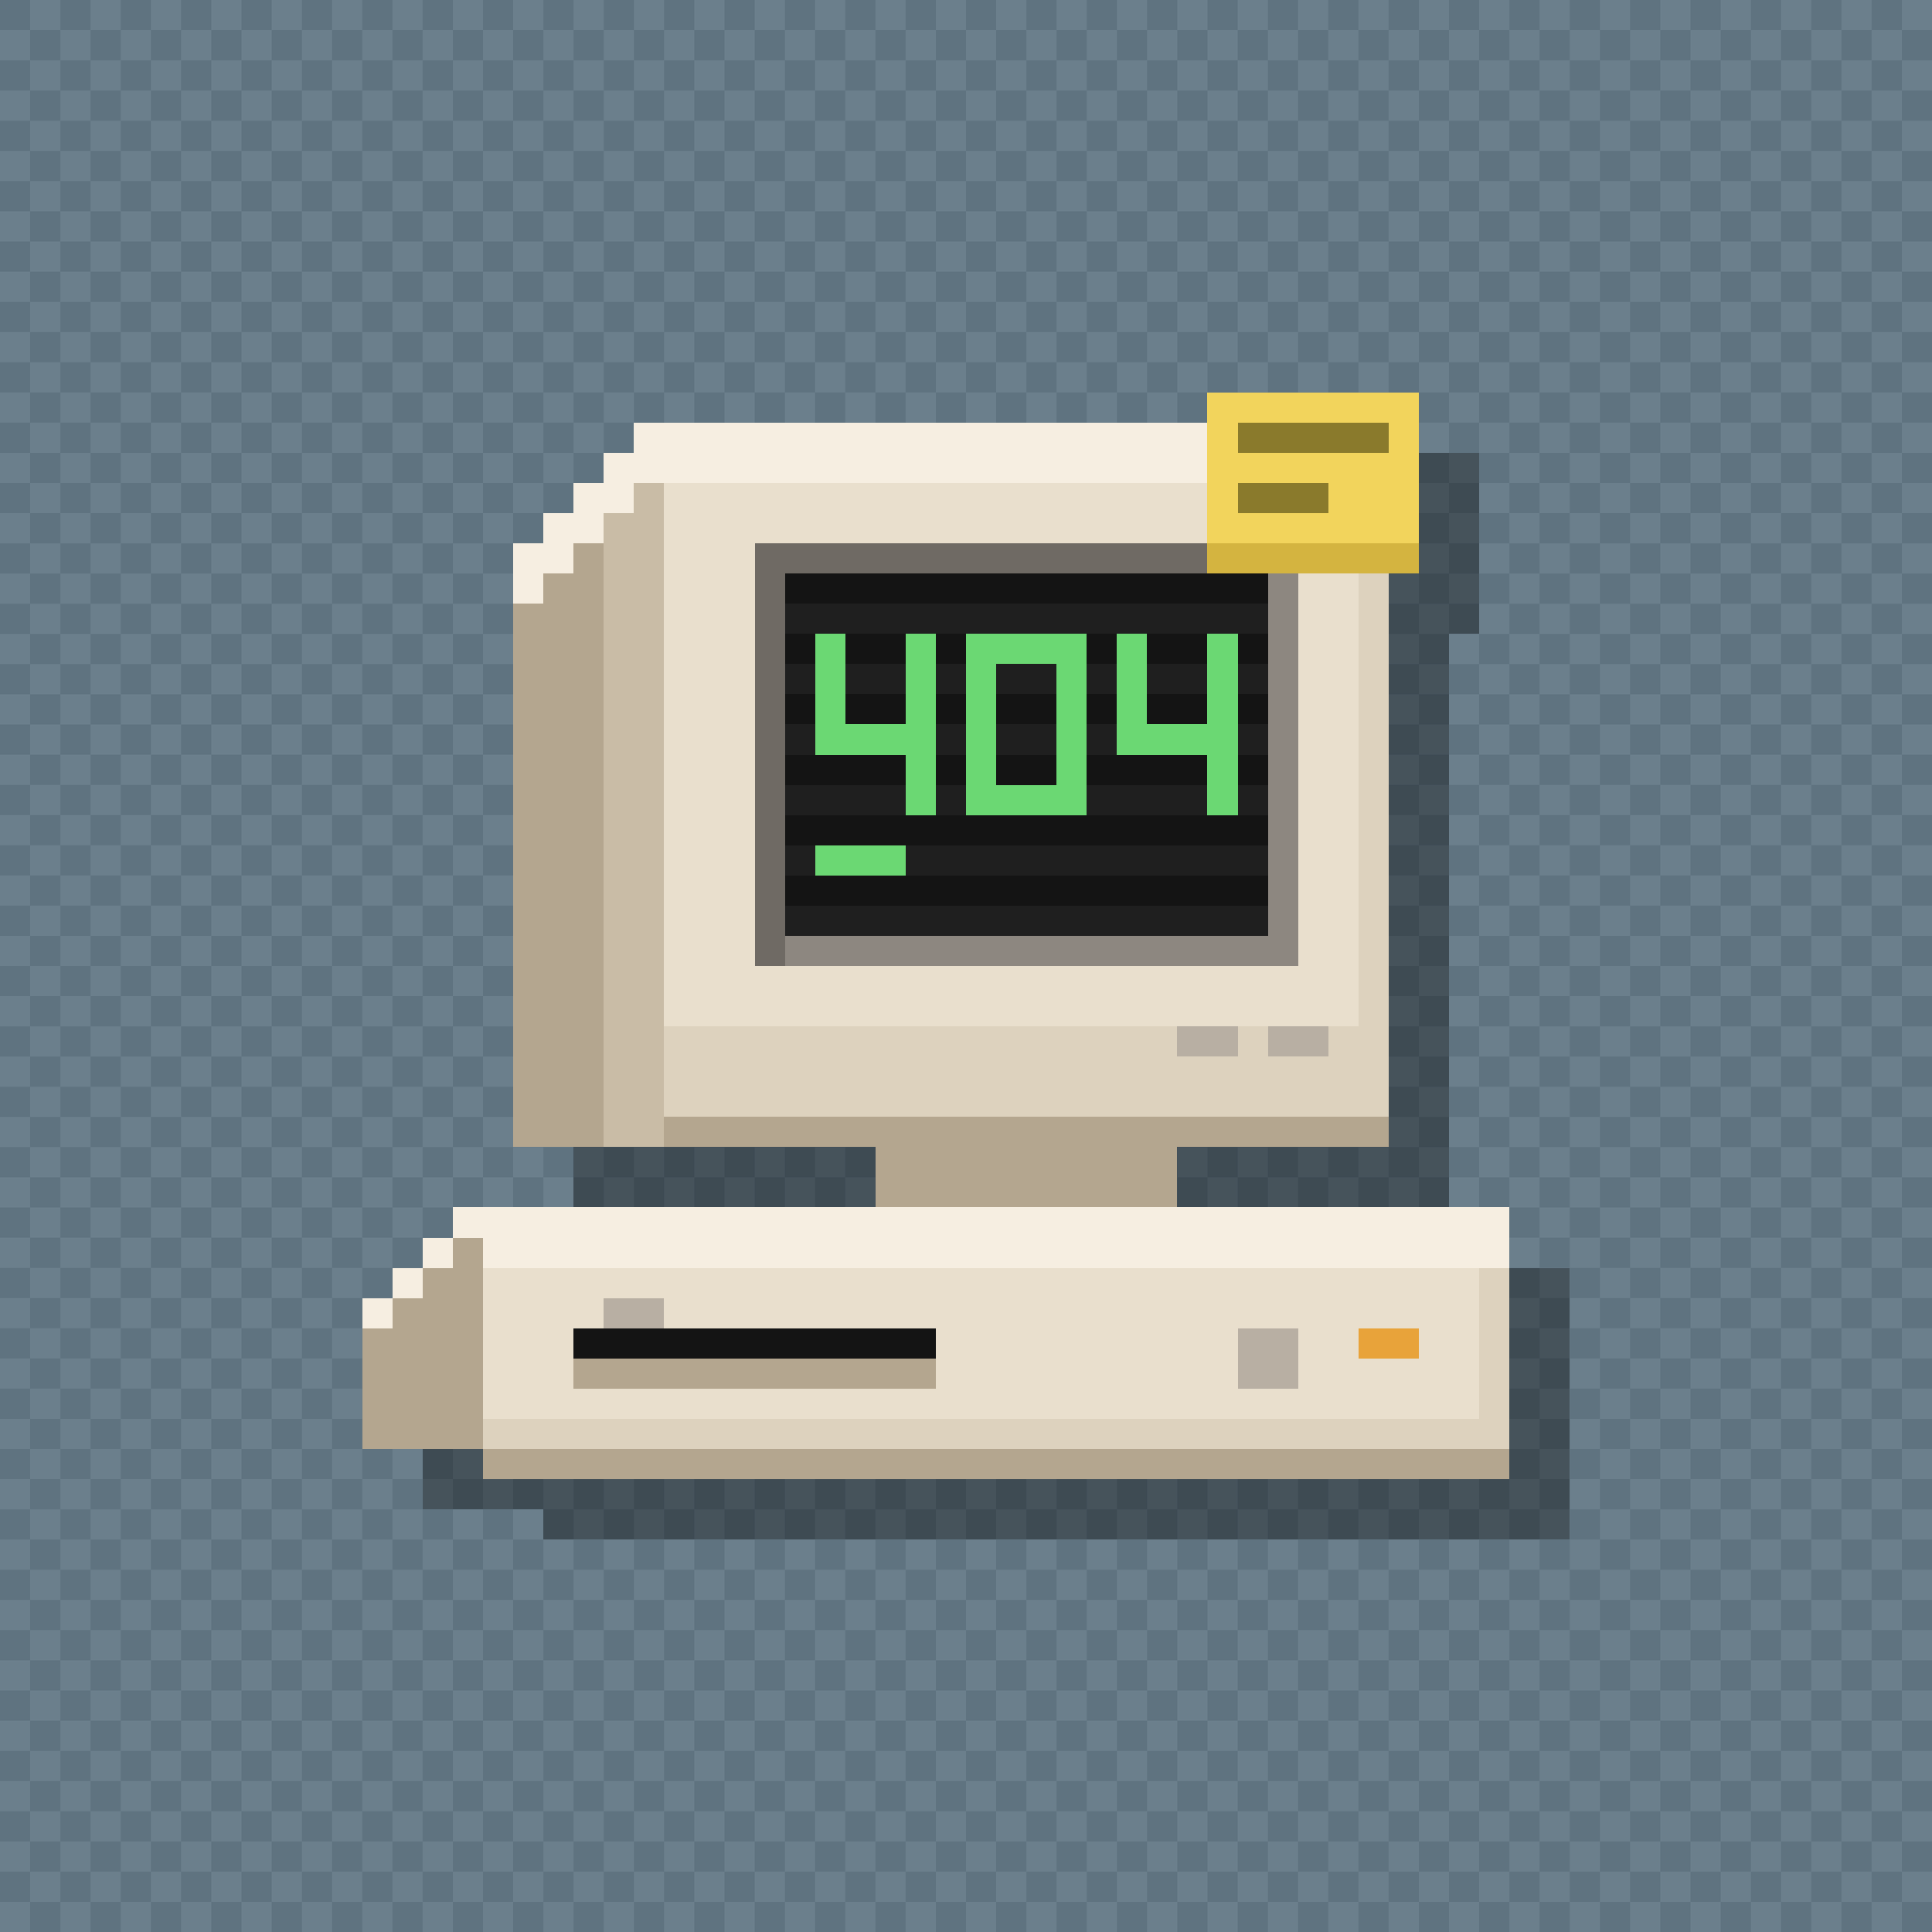
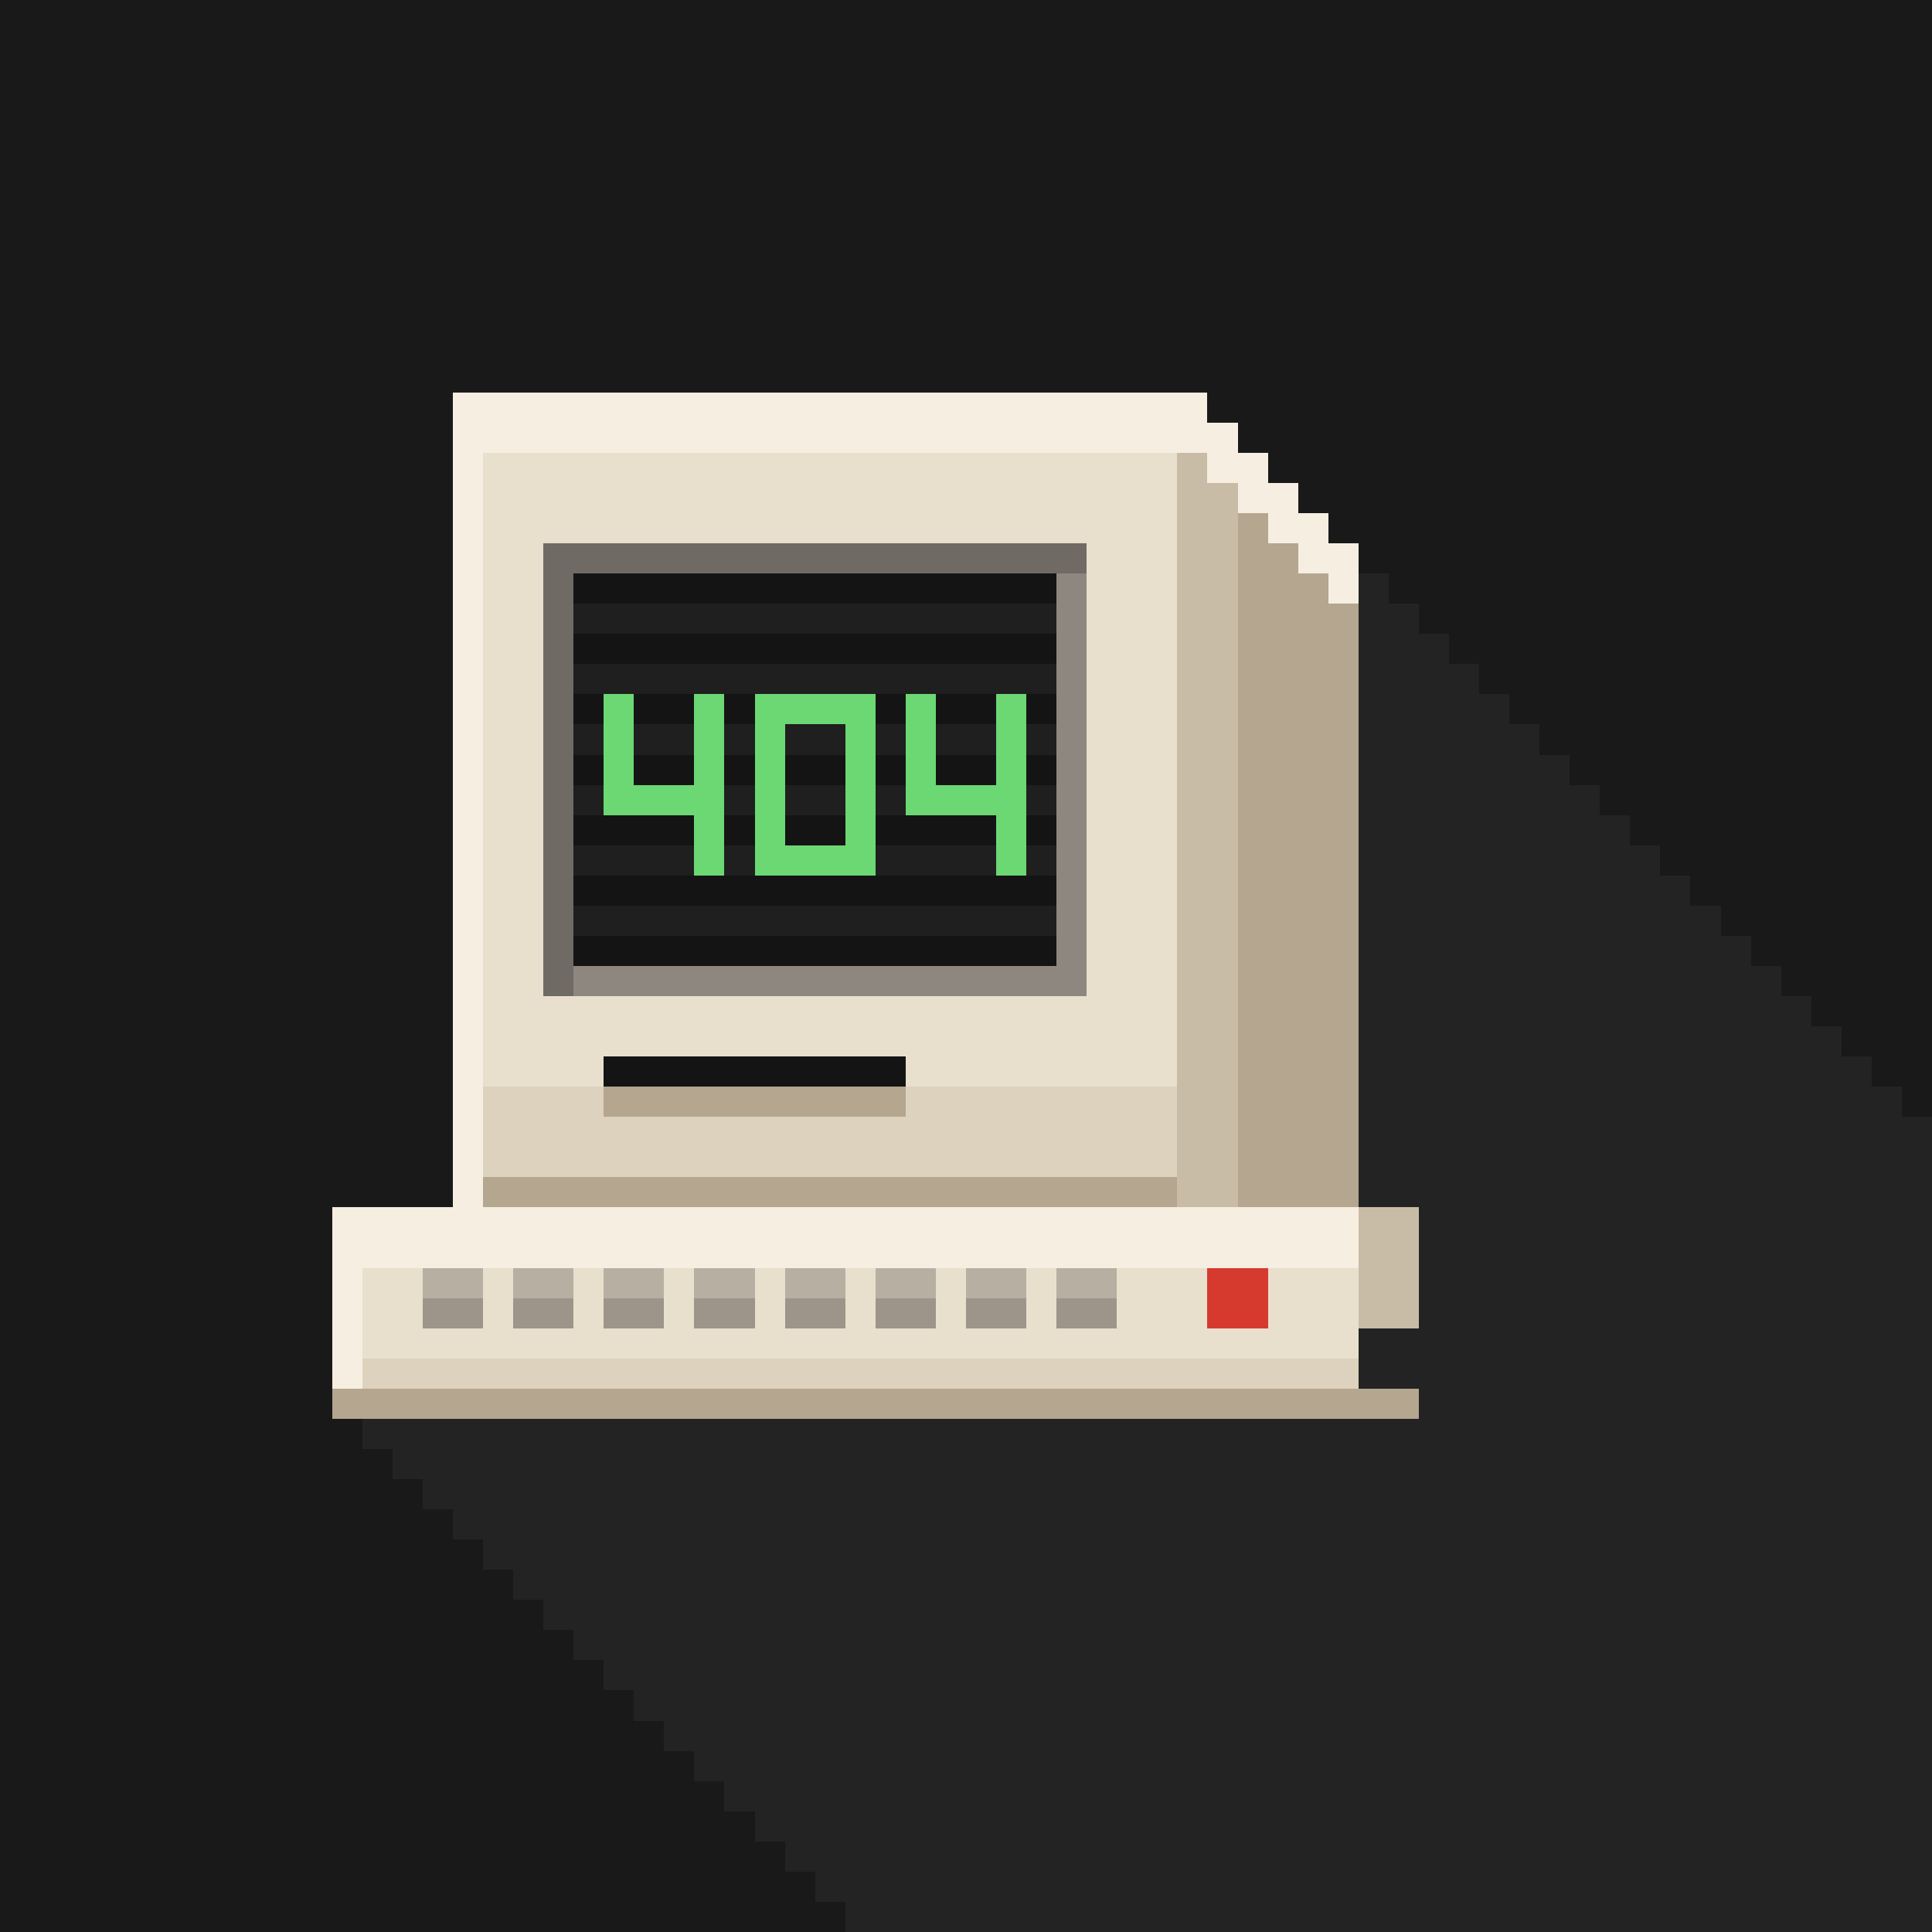
<svg xmlns="http://www.w3.org/2000/svg" viewBox="0 0 64 64" width="512" height="512" shape-rendering="crispEdges" role="img" aria-label="Desk 404">
-   <defs>
-     <pattern id="d" width="2" height="2" patternUnits="userSpaceOnUse">
-       <rect width="2" height="2" fill="#6b7f8c" />
-       <rect width="1" height="1" fill="#5f7380" />
-       <rect x="1" y="1" width="1" height="1" fill="#5f7380" />
-     </pattern>
-   </defs>
-   <rect width="64" height="64" fill="url(#d)" />
-   <rect x="42" y="15" width="7" height="1" fill="rgba(0,0,0,0.35)" />
-   <rect x="23" y="16" width="26" height="1" fill="rgba(0,0,0,0.35)" />
-   <rect x="22" y="17" width="27" height="1" fill="rgba(0,0,0,0.35)" />
-   <rect x="21" y="18" width="28" height="1" fill="rgba(0,0,0,0.35)" />
-   <rect x="20" y="19" width="29" height="1" fill="rgba(0,0,0,0.35)" />
-   <rect x="19" y="20" width="30" height="1" fill="rgba(0,0,0,0.35)" />
-   <rect x="19" y="21" width="29" height="1" fill="rgba(0,0,0,0.35)" />
-   <rect x="19" y="22" width="29" height="1" fill="rgba(0,0,0,0.35)" />
-   <rect x="19" y="23" width="29" height="1" fill="rgba(0,0,0,0.35)" />
-   <rect x="19" y="24" width="29" height="1" fill="rgba(0,0,0,0.35)" />
-   <rect x="19" y="25" width="29" height="1" fill="rgba(0,0,0,0.35)" />
-   <rect x="19" y="26" width="29" height="1" fill="rgba(0,0,0,0.35)" />
-   <rect x="19" y="27" width="29" height="1" fill="rgba(0,0,0,0.35)" />
-   <rect x="19" y="28" width="29" height="1" fill="rgba(0,0,0,0.35)" />
-   <rect x="19" y="29" width="29" height="1" fill="rgba(0,0,0,0.35)" />
-   <rect x="19" y="30" width="29" height="1" fill="rgba(0,0,0,0.35)" />
-   <rect x="19" y="31" width="29" height="1" fill="rgba(0,0,0,0.35)" />
-   <rect x="19" y="32" width="29" height="1" fill="rgba(0,0,0,0.35)" />
-   <rect x="19" y="33" width="29" height="1" fill="rgba(0,0,0,0.35)" />
-   <rect x="19" y="34" width="29" height="1" fill="rgba(0,0,0,0.35)" />
-   <rect x="19" y="35" width="29" height="1" fill="rgba(0,0,0,0.35)" />
-   <rect x="19" y="36" width="29" height="1" fill="rgba(0,0,0,0.35)" />
-   <rect x="19" y="37" width="29" height="1" fill="rgba(0,0,0,0.35)" />
-   <rect x="19" y="38" width="29" height="1" fill="rgba(0,0,0,0.35)" />
-   <rect x="19" y="39" width="29" height="1" fill="rgba(0,0,0,0.35)" />
-   <rect x="31" y="40" width="10" height="1" fill="rgba(0,0,0,0.35)" />
-   <rect x="31" y="41" width="10" height="1" fill="rgba(0,0,0,0.35)" />
-   <rect x="17" y="42" width="35" height="1" fill="rgba(0,0,0,0.35)" />
-   <rect x="16" y="43" width="36" height="1" fill="rgba(0,0,0,0.35)" />
-   <rect x="15" y="44" width="37" height="1" fill="rgba(0,0,0,0.35)" />
-   <rect x="14" y="45" width="38" height="1" fill="rgba(0,0,0,0.35)" />
-   <rect x="14" y="46" width="38" height="1" fill="rgba(0,0,0,0.35)" />
-   <rect x="14" y="47" width="38" height="1" fill="rgba(0,0,0,0.35)" />
-   <rect x="14" y="48" width="38" height="1" fill="rgba(0,0,0,0.35)" />
-   <rect x="14" y="49" width="38" height="1" fill="rgba(0,0,0,0.35)" />
-   <rect x="18" y="50" width="34" height="1" fill="rgba(0,0,0,0.35)" />
-   <rect x="40" y="13" width="7" height="1" fill="#f2d45c" />
-   <rect x="21" y="14" width="19" height="1" fill="#f6eee1" />
-   <rect x="40" y="14" width="1" height="1" fill="#f2d45c" />
-   <rect x="41" y="14" width="5" height="1" fill="#8a7a2c" />
-   <rect x="46" y="14" width="1" height="1" fill="#f2d45c" />
-   <rect x="20" y="15" width="20" height="1" fill="#f6eee1" />
-   <rect x="40" y="15" width="7" height="1" fill="#f2d45c" />
-   <rect x="19" y="16" width="2" height="1" fill="#f6eee1" />
-   <rect x="21" y="16" width="1" height="1" fill="#c9bca6" />
-   <rect x="22" y="16" width="18" height="1" fill="#e9dfcd" />
-   <rect x="40" y="16" width="1" height="1" fill="#f2d45c" />
-   <rect x="41" y="16" width="3" height="1" fill="#8a7a2c" />
-   <rect x="44" y="16" width="3" height="1" fill="#f2d45c" />
-   <rect x="18" y="17" width="2" height="1" fill="#f6eee1" />
-   <rect x="20" y="17" width="2" height="1" fill="#c9bca6" />
-   <rect x="22" y="17" width="18" height="1" fill="#e9dfcd" />
-   <rect x="40" y="17" width="7" height="1" fill="#f2d45c" />
-   <rect x="17" y="18" width="2" height="1" fill="#f6eee1" />
-   <rect x="19" y="18" width="1" height="1" fill="#b4a68f" />
-   <rect x="20" y="18" width="2" height="1" fill="#c9bca6" />
-   <rect x="22" y="18" width="3" height="1" fill="#e9dfcd" />
-   <rect x="25" y="18" width="15" height="1" fill="#6f6a64" />
-   <rect x="40" y="18" width="7" height="1" fill="#d4b440" />
-   <rect x="17" y="19" width="1" height="1" fill="#f6eee1" />
-   <rect x="18" y="19" width="2" height="1" fill="#b4a68f" />
-   <rect x="20" y="19" width="2" height="1" fill="#c9bca6" />
-   <rect x="22" y="19" width="3" height="1" fill="#e9dfcd" />
-   <rect x="25" y="19" width="1" height="1" fill="#6f6a64" />
-   <rect x="26" y="19" width="16" height="1" fill="#141414" />
-   <rect x="42" y="19" width="1" height="1" fill="#8d8780" />
-   <rect x="43" y="19" width="2" height="1" fill="#e9dfcd" />
-   <rect x="45" y="19" width="1" height="1" fill="#ddd2be" />
-   <rect x="17" y="20" width="3" height="1" fill="#b4a68f" />
-   <rect x="20" y="20" width="2" height="1" fill="#c9bca6" />
-   <rect x="22" y="20" width="3" height="1" fill="#e9dfcd" />
-   <rect x="25" y="20" width="1" height="1" fill="#6f6a64" />
-   <rect x="26" y="20" width="16" height="1" fill="#1f1f1f" />
-   <rect x="42" y="20" width="1" height="1" fill="#8d8780" />
-   <rect x="43" y="20" width="2" height="1" fill="#e9dfcd" />
-   <rect x="45" y="20" width="1" height="1" fill="#ddd2be" />
-   <rect x="17" y="21" width="3" height="1" fill="#b4a68f" />
-   <rect x="20" y="21" width="2" height="1" fill="#c9bca6" />
-   <rect x="22" y="21" width="3" height="1" fill="#e9dfcd" />
-   <rect x="25" y="21" width="1" height="1" fill="#6f6a64" />
-   <rect x="26" y="21" width="1" height="1" fill="#141414" />
-   <rect x="27" y="21" width="1" height="1" fill="#6bd873" />
-   <rect x="28" y="21" width="2" height="1" fill="#141414" />
-   <rect x="30" y="21" width="1" height="1" fill="#6bd873" />
-   <rect x="31" y="21" width="1" height="1" fill="#141414" />
-   <rect x="32" y="21" width="4" height="1" fill="#6bd873" />
-   <rect x="36" y="21" width="1" height="1" fill="#141414" />
-   <rect x="37" y="21" width="1" height="1" fill="#6bd873" />
-   <rect x="38" y="21" width="2" height="1" fill="#141414" />
-   <rect x="40" y="21" width="1" height="1" fill="#6bd873" />
-   <rect x="41" y="21" width="1" height="1" fill="#141414" />
-   <rect x="42" y="21" width="1" height="1" fill="#8d8780" />
-   <rect x="43" y="21" width="2" height="1" fill="#e9dfcd" />
-   <rect x="45" y="21" width="1" height="1" fill="#ddd2be" />
-   <rect x="17" y="22" width="3" height="1" fill="#b4a68f" />
-   <rect x="20" y="22" width="2" height="1" fill="#c9bca6" />
-   <rect x="22" y="22" width="3" height="1" fill="#e9dfcd" />
-   <rect x="25" y="22" width="1" height="1" fill="#6f6a64" />
-   <rect x="26" y="22" width="1" height="1" fill="#1f1f1f" />
-   <rect x="27" y="22" width="1" height="1" fill="#6bd873" />
-   <rect x="28" y="22" width="2" height="1" fill="#1f1f1f" />
-   <rect x="30" y="22" width="1" height="1" fill="#6bd873" />
-   <rect x="31" y="22" width="1" height="1" fill="#1f1f1f" />
-   <rect x="32" y="22" width="1" height="1" fill="#6bd873" />
-   <rect x="33" y="22" width="2" height="1" fill="#1f1f1f" />
-   <rect x="35" y="22" width="1" height="1" fill="#6bd873" />
-   <rect x="36" y="22" width="1" height="1" fill="#1f1f1f" />
-   <rect x="37" y="22" width="1" height="1" fill="#6bd873" />
-   <rect x="38" y="22" width="2" height="1" fill="#1f1f1f" />
-   <rect x="40" y="22" width="1" height="1" fill="#6bd873" />
-   <rect x="41" y="22" width="1" height="1" fill="#1f1f1f" />
-   <rect x="42" y="22" width="1" height="1" fill="#8d8780" />
-   <rect x="43" y="22" width="2" height="1" fill="#e9dfcd" />
-   <rect x="45" y="22" width="1" height="1" fill="#ddd2be" />
-   <rect x="17" y="23" width="3" height="1" fill="#b4a68f" />
-   <rect x="20" y="23" width="2" height="1" fill="#c9bca6" />
-   <rect x="22" y="23" width="3" height="1" fill="#e9dfcd" />
-   <rect x="25" y="23" width="1" height="1" fill="#6f6a64" />
-   <rect x="26" y="23" width="1" height="1" fill="#141414" />
-   <rect x="27" y="23" width="1" height="1" fill="#6bd873" />
-   <rect x="28" y="23" width="2" height="1" fill="#141414" />
+   <rect width="64" height="64" fill="#191919" />
+   <rect x="45" y="19" width="1" height="1" fill="#232323" />
+   <rect x="45" y="20" width="2" height="1" fill="#232323" />
+   <rect x="45" y="21" width="3" height="1" fill="#232323" />
+   <rect x="45" y="22" width="4" height="1" fill="#232323" />
+   <rect x="45" y="23" width="5" height="1" fill="#232323" />
+   <rect x="45" y="24" width="6" height="1" fill="#232323" />
+   <rect x="45" y="25" width="7" height="1" fill="#232323" />
+   <rect x="45" y="26" width="8" height="1" fill="#232323" />
+   <rect x="45" y="27" width="9" height="1" fill="#232323" />
+   <rect x="45" y="28" width="10" height="1" fill="#232323" />
+   <rect x="45" y="29" width="11" height="1" fill="#232323" />
+   <rect x="45" y="30" width="12" height="1" fill="#232323" />
+   <rect x="45" y="31" width="13" height="1" fill="#232323" />
+   <rect x="45" y="32" width="14" height="1" fill="#232323" />
+   <rect x="45" y="33" width="15" height="1" fill="#232323" />
+   <rect x="45" y="34" width="16" height="1" fill="#232323" />
+   <rect x="45" y="35" width="17" height="1" fill="#232323" />
+   <rect x="45" y="36" width="18" height="1" fill="#232323" />
+   <rect x="45" y="37" width="19" height="1" fill="#232323" />
+   <rect x="45" y="38" width="19" height="1" fill="#232323" />
+   <rect x="45" y="39" width="19" height="1" fill="#232323" />
+   <rect x="47" y="40" width="17" height="1" fill="#232323" />
+   <rect x="47" y="41" width="17" height="1" fill="#232323" />
+   <rect x="47" y="42" width="17" height="1" fill="#232323" />
+   <rect x="47" y="43" width="17" height="1" fill="#232323" />
+   <rect x="45" y="44" width="19" height="1" fill="#232323" />
+   <rect x="45" y="45" width="19" height="1" fill="#232323" />
+   <rect x="47" y="46" width="17" height="1" fill="#232323" />
+   <rect x="12" y="47" width="52" height="1" fill="#232323" />
+   <rect x="13" y="48" width="51" height="1" fill="#232323" />
+   <rect x="14" y="49" width="50" height="1" fill="#232323" />
+   <rect x="15" y="50" width="49" height="1" fill="#232323" />
+   <rect x="16" y="51" width="48" height="1" fill="#232323" />
+   <rect x="17" y="52" width="47" height="1" fill="#232323" />
+   <rect x="18" y="53" width="46" height="1" fill="#232323" />
+   <rect x="19" y="54" width="45" height="1" fill="#232323" />
+   <rect x="20" y="55" width="44" height="1" fill="#232323" />
+   <rect x="21" y="56" width="43" height="1" fill="#232323" />
+   <rect x="22" y="57" width="42" height="1" fill="#232323" />
+   <rect x="23" y="58" width="41" height="1" fill="#232323" />
+   <rect x="24" y="59" width="40" height="1" fill="#232323" />
+   <rect x="25" y="60" width="39" height="1" fill="#232323" />
+   <rect x="26" y="61" width="38" height="1" fill="#232323" />
+   <rect x="27" y="62" width="37" height="1" fill="#232323" />
+   <rect x="28" y="63" width="36" height="1" fill="#232323" />
+   <rect x="15" y="13" width="25" height="1" fill="#f6eee1" />
+   <rect x="15" y="14" width="26" height="1" fill="#f6eee1" />
+   <rect x="15" y="15" width="1" height="1" fill="#f6eee1" />
+   <rect x="16" y="15" width="23" height="1" fill="#e9dfcd" />
+   <rect x="39" y="15" width="1" height="1" fill="#c9bca6" />
+   <rect x="40" y="15" width="2" height="1" fill="#f6eee1" />
+   <rect x="15" y="16" width="1" height="1" fill="#f6eee1" />
+   <rect x="16" y="16" width="23" height="1" fill="#e9dfcd" />
+   <rect x="39" y="16" width="2" height="1" fill="#c9bca6" />
+   <rect x="41" y="16" width="2" height="1" fill="#f6eee1" />
+   <rect x="15" y="17" width="1" height="1" fill="#f6eee1" />
+   <rect x="16" y="17" width="23" height="1" fill="#e9dfcd" />
+   <rect x="39" y="17" width="2" height="1" fill="#c9bca6" />
+   <rect x="41" y="17" width="1" height="1" fill="#b4a68f" />
+   <rect x="42" y="17" width="2" height="1" fill="#f6eee1" />
+   <rect x="15" y="18" width="1" height="1" fill="#f6eee1" />
+   <rect x="16" y="18" width="2" height="1" fill="#e9dfcd" />
+   <rect x="18" y="18" width="18" height="1" fill="#6f6a64" />
+   <rect x="36" y="18" width="3" height="1" fill="#e9dfcd" />
+   <rect x="39" y="18" width="2" height="1" fill="#c9bca6" />
+   <rect x="41" y="18" width="2" height="1" fill="#b4a68f" />
+   <rect x="43" y="18" width="2" height="1" fill="#f6eee1" />
+   <rect x="15" y="19" width="1" height="1" fill="#f6eee1" />
+   <rect x="16" y="19" width="2" height="1" fill="#e9dfcd" />
+   <rect x="18" y="19" width="1" height="1" fill="#6f6a64" />
+   <rect x="19" y="19" width="16" height="1" fill="#141414" />
+   <rect x="35" y="19" width="1" height="1" fill="#8d8780" />
+   <rect x="36" y="19" width="3" height="1" fill="#e9dfcd" />
+   <rect x="39" y="19" width="2" height="1" fill="#c9bca6" />
+   <rect x="41" y="19" width="3" height="1" fill="#b4a68f" />
+   <rect x="44" y="19" width="1" height="1" fill="#f6eee1" />
+   <rect x="15" y="20" width="1" height="1" fill="#f6eee1" />
+   <rect x="16" y="20" width="2" height="1" fill="#e9dfcd" />
+   <rect x="18" y="20" width="1" height="1" fill="#6f6a64" />
+   <rect x="19" y="20" width="16" height="1" fill="#1f1f1f" />
+   <rect x="35" y="20" width="1" height="1" fill="#8d8780" />
+   <rect x="36" y="20" width="3" height="1" fill="#e9dfcd" />
+   <rect x="39" y="20" width="2" height="1" fill="#c9bca6" />
+   <rect x="41" y="20" width="4" height="1" fill="#b4a68f" />
+   <rect x="15" y="21" width="1" height="1" fill="#f6eee1" />
+   <rect x="16" y="21" width="2" height="1" fill="#e9dfcd" />
+   <rect x="18" y="21" width="1" height="1" fill="#6f6a64" />
+   <rect x="19" y="21" width="16" height="1" fill="#141414" />
+   <rect x="35" y="21" width="1" height="1" fill="#8d8780" />
+   <rect x="36" y="21" width="3" height="1" fill="#e9dfcd" />
+   <rect x="39" y="21" width="2" height="1" fill="#c9bca6" />
+   <rect x="41" y="21" width="4" height="1" fill="#b4a68f" />
+   <rect x="15" y="22" width="1" height="1" fill="#f6eee1" />
+   <rect x="16" y="22" width="2" height="1" fill="#e9dfcd" />
+   <rect x="18" y="22" width="1" height="1" fill="#6f6a64" />
+   <rect x="19" y="22" width="16" height="1" fill="#1f1f1f" />
+   <rect x="35" y="22" width="1" height="1" fill="#8d8780" />
+   <rect x="36" y="22" width="3" height="1" fill="#e9dfcd" />
+   <rect x="39" y="22" width="2" height="1" fill="#c9bca6" />
+   <rect x="41" y="22" width="4" height="1" fill="#b4a68f" />
+   <rect x="15" y="23" width="1" height="1" fill="#f6eee1" />
+   <rect x="16" y="23" width="2" height="1" fill="#e9dfcd" />
+   <rect x="18" y="23" width="1" height="1" fill="#6f6a64" />
+   <rect x="19" y="23" width="1" height="1" fill="#141414" />
+   <rect x="20" y="23" width="1" height="1" fill="#6bd873" />
+   <rect x="21" y="23" width="2" height="1" fill="#141414" />
+   <rect x="23" y="23" width="1" height="1" fill="#6bd873" />
+   <rect x="24" y="23" width="1" height="1" fill="#141414" />
+   <rect x="25" y="23" width="4" height="1" fill="#6bd873" />
+   <rect x="29" y="23" width="1" height="1" fill="#141414" />
  <rect x="30" y="23" width="1" height="1" fill="#6bd873" />
-   <rect x="31" y="23" width="1" height="1" fill="#141414" />
-   <rect x="32" y="23" width="1" height="1" fill="#6bd873" />
-   <rect x="33" y="23" width="2" height="1" fill="#141414" />
-   <rect x="35" y="23" width="1" height="1" fill="#6bd873" />
-   <rect x="36" y="23" width="1" height="1" fill="#141414" />
-   <rect x="37" y="23" width="1" height="1" fill="#6bd873" />
-   <rect x="38" y="23" width="2" height="1" fill="#141414" />
-   <rect x="40" y="23" width="1" height="1" fill="#6bd873" />
-   <rect x="41" y="23" width="1" height="1" fill="#141414" />
-   <rect x="42" y="23" width="1" height="1" fill="#8d8780" />
-   <rect x="43" y="23" width="2" height="1" fill="#e9dfcd" />
-   <rect x="45" y="23" width="1" height="1" fill="#ddd2be" />
-   <rect x="17" y="24" width="3" height="1" fill="#b4a68f" />
-   <rect x="20" y="24" width="2" height="1" fill="#c9bca6" />
-   <rect x="22" y="24" width="3" height="1" fill="#e9dfcd" />
-   <rect x="25" y="24" width="1" height="1" fill="#6f6a64" />
-   <rect x="26" y="24" width="1" height="1" fill="#1f1f1f" />
-   <rect x="27" y="24" width="4" height="1" fill="#6bd873" />
-   <rect x="31" y="24" width="1" height="1" fill="#1f1f1f" />
-   <rect x="32" y="24" width="1" height="1" fill="#6bd873" />
-   <rect x="33" y="24" width="2" height="1" fill="#1f1f1f" />
-   <rect x="35" y="24" width="1" height="1" fill="#6bd873" />
-   <rect x="36" y="24" width="1" height="1" fill="#1f1f1f" />
-   <rect x="37" y="24" width="4" height="1" fill="#6bd873" />
-   <rect x="41" y="24" width="1" height="1" fill="#1f1f1f" />
-   <rect x="42" y="24" width="1" height="1" fill="#8d8780" />
-   <rect x="43" y="24" width="2" height="1" fill="#e9dfcd" />
-   <rect x="45" y="24" width="1" height="1" fill="#ddd2be" />
-   <rect x="17" y="25" width="3" height="1" fill="#b4a68f" />
-   <rect x="20" y="25" width="2" height="1" fill="#c9bca6" />
-   <rect x="22" y="25" width="3" height="1" fill="#e9dfcd" />
-   <rect x="25" y="25" width="1" height="1" fill="#6f6a64" />
-   <rect x="26" y="25" width="4" height="1" fill="#141414" />
+   <rect x="31" y="23" width="2" height="1" fill="#141414" />
+   <rect x="33" y="23" width="1" height="1" fill="#6bd873" />
+   <rect x="34" y="23" width="1" height="1" fill="#141414" />
+   <rect x="35" y="23" width="1" height="1" fill="#8d8780" />
+   <rect x="36" y="23" width="3" height="1" fill="#e9dfcd" />
+   <rect x="39" y="23" width="2" height="1" fill="#c9bca6" />
+   <rect x="41" y="23" width="4" height="1" fill="#b4a68f" />
+   <rect x="15" y="24" width="1" height="1" fill="#f6eee1" />
+   <rect x="16" y="24" width="2" height="1" fill="#e9dfcd" />
+   <rect x="18" y="24" width="1" height="1" fill="#6f6a64" />
+   <rect x="19" y="24" width="1" height="1" fill="#1f1f1f" />
+   <rect x="20" y="24" width="1" height="1" fill="#6bd873" />
+   <rect x="21" y="24" width="2" height="1" fill="#1f1f1f" />
+   <rect x="23" y="24" width="1" height="1" fill="#6bd873" />
+   <rect x="24" y="24" width="1" height="1" fill="#1f1f1f" />
+   <rect x="25" y="24" width="1" height="1" fill="#6bd873" />
+   <rect x="26" y="24" width="2" height="1" fill="#1f1f1f" />
+   <rect x="28" y="24" width="1" height="1" fill="#6bd873" />
+   <rect x="29" y="24" width="1" height="1" fill="#1f1f1f" />
+   <rect x="30" y="24" width="1" height="1" fill="#6bd873" />
+   <rect x="31" y="24" width="2" height="1" fill="#1f1f1f" />
+   <rect x="33" y="24" width="1" height="1" fill="#6bd873" />
+   <rect x="34" y="24" width="1" height="1" fill="#1f1f1f" />
+   <rect x="35" y="24" width="1" height="1" fill="#8d8780" />
+   <rect x="36" y="24" width="3" height="1" fill="#e9dfcd" />
+   <rect x="39" y="24" width="2" height="1" fill="#c9bca6" />
+   <rect x="41" y="24" width="4" height="1" fill="#b4a68f" />
+   <rect x="15" y="25" width="1" height="1" fill="#f6eee1" />
+   <rect x="16" y="25" width="2" height="1" fill="#e9dfcd" />
+   <rect x="18" y="25" width="1" height="1" fill="#6f6a64" />
+   <rect x="19" y="25" width="1" height="1" fill="#141414" />
+   <rect x="20" y="25" width="1" height="1" fill="#6bd873" />
+   <rect x="21" y="25" width="2" height="1" fill="#141414" />
+   <rect x="23" y="25" width="1" height="1" fill="#6bd873" />
+   <rect x="24" y="25" width="1" height="1" fill="#141414" />
+   <rect x="25" y="25" width="1" height="1" fill="#6bd873" />
+   <rect x="26" y="25" width="2" height="1" fill="#141414" />
+   <rect x="28" y="25" width="1" height="1" fill="#6bd873" />
+   <rect x="29" y="25" width="1" height="1" fill="#141414" />
  <rect x="30" y="25" width="1" height="1" fill="#6bd873" />
-   <rect x="31" y="25" width="1" height="1" fill="#141414" />
-   <rect x="32" y="25" width="1" height="1" fill="#6bd873" />
-   <rect x="33" y="25" width="2" height="1" fill="#141414" />
-   <rect x="35" y="25" width="1" height="1" fill="#6bd873" />
-   <rect x="36" y="25" width="4" height="1" fill="#141414" />
-   <rect x="40" y="25" width="1" height="1" fill="#6bd873" />
-   <rect x="41" y="25" width="1" height="1" fill="#141414" />
-   <rect x="42" y="25" width="1" height="1" fill="#8d8780" />
-   <rect x="43" y="25" width="2" height="1" fill="#e9dfcd" />
-   <rect x="45" y="25" width="1" height="1" fill="#ddd2be" />
-   <rect x="17" y="26" width="3" height="1" fill="#b4a68f" />
-   <rect x="20" y="26" width="2" height="1" fill="#c9bca6" />
-   <rect x="22" y="26" width="3" height="1" fill="#e9dfcd" />
-   <rect x="25" y="26" width="1" height="1" fill="#6f6a64" />
-   <rect x="26" y="26" width="4" height="1" fill="#1f1f1f" />
-   <rect x="30" y="26" width="1" height="1" fill="#6bd873" />
-   <rect x="31" y="26" width="1" height="1" fill="#1f1f1f" />
-   <rect x="32" y="26" width="4" height="1" fill="#6bd873" />
-   <rect x="36" y="26" width="4" height="1" fill="#1f1f1f" />
-   <rect x="40" y="26" width="1" height="1" fill="#6bd873" />
-   <rect x="41" y="26" width="1" height="1" fill="#1f1f1f" />
-   <rect x="42" y="26" width="1" height="1" fill="#8d8780" />
-   <rect x="43" y="26" width="2" height="1" fill="#e9dfcd" />
-   <rect x="45" y="26" width="1" height="1" fill="#ddd2be" />
-   <rect x="17" y="27" width="3" height="1" fill="#b4a68f" />
-   <rect x="20" y="27" width="2" height="1" fill="#c9bca6" />
-   <rect x="22" y="27" width="3" height="1" fill="#e9dfcd" />
-   <rect x="25" y="27" width="1" height="1" fill="#6f6a64" />
-   <rect x="26" y="27" width="16" height="1" fill="#141414" />
-   <rect x="42" y="27" width="1" height="1" fill="#8d8780" />
-   <rect x="43" y="27" width="2" height="1" fill="#e9dfcd" />
-   <rect x="45" y="27" width="1" height="1" fill="#ddd2be" />
-   <rect x="17" y="28" width="3" height="1" fill="#b4a68f" />
-   <rect x="20" y="28" width="2" height="1" fill="#c9bca6" />
-   <rect x="22" y="28" width="3" height="1" fill="#e9dfcd" />
-   <rect x="25" y="28" width="1" height="1" fill="#6f6a64" />
-   <rect x="26" y="28" width="1" height="1" fill="#1f1f1f" />
-   <rect x="27" y="28" width="3" height="1" fill="#6bd873" />
-   <rect x="30" y="28" width="12" height="1" fill="#1f1f1f" />
-   <rect x="42" y="28" width="1" height="1" fill="#8d8780" />
-   <rect x="43" y="28" width="2" height="1" fill="#e9dfcd" />
-   <rect x="45" y="28" width="1" height="1" fill="#ddd2be" />
-   <rect x="17" y="29" width="3" height="1" fill="#b4a68f" />
-   <rect x="20" y="29" width="2" height="1" fill="#c9bca6" />
-   <rect x="22" y="29" width="3" height="1" fill="#e9dfcd" />
-   <rect x="25" y="29" width="1" height="1" fill="#6f6a64" />
-   <rect x="26" y="29" width="16" height="1" fill="#141414" />
-   <rect x="42" y="29" width="1" height="1" fill="#8d8780" />
-   <rect x="43" y="29" width="2" height="1" fill="#e9dfcd" />
-   <rect x="45" y="29" width="1" height="1" fill="#ddd2be" />
-   <rect x="17" y="30" width="3" height="1" fill="#b4a68f" />
-   <rect x="20" y="30" width="2" height="1" fill="#c9bca6" />
-   <rect x="22" y="30" width="3" height="1" fill="#e9dfcd" />
-   <rect x="25" y="30" width="1" height="1" fill="#6f6a64" />
-   <rect x="26" y="30" width="16" height="1" fill="#1f1f1f" />
-   <rect x="42" y="30" width="1" height="1" fill="#8d8780" />
-   <rect x="43" y="30" width="2" height="1" fill="#e9dfcd" />
-   <rect x="45" y="30" width="1" height="1" fill="#ddd2be" />
-   <rect x="17" y="31" width="3" height="1" fill="#b4a68f" />
-   <rect x="20" y="31" width="2" height="1" fill="#c9bca6" />
-   <rect x="22" y="31" width="3" height="1" fill="#e9dfcd" />
-   <rect x="25" y="31" width="1" height="1" fill="#6f6a64" />
-   <rect x="26" y="31" width="17" height="1" fill="#8d8780" />
-   <rect x="43" y="31" width="2" height="1" fill="#e9dfcd" />
-   <rect x="45" y="31" width="1" height="1" fill="#ddd2be" />
-   <rect x="17" y="32" width="3" height="1" fill="#b4a68f" />
-   <rect x="20" y="32" width="2" height="1" fill="#c9bca6" />
-   <rect x="22" y="32" width="23" height="1" fill="#e9dfcd" />
-   <rect x="45" y="32" width="1" height="1" fill="#ddd2be" />
-   <rect x="17" y="33" width="3" height="1" fill="#b4a68f" />
-   <rect x="20" y="33" width="2" height="1" fill="#c9bca6" />
-   <rect x="22" y="33" width="23" height="1" fill="#e9dfcd" />
-   <rect x="45" y="33" width="1" height="1" fill="#ddd2be" />
-   <rect x="17" y="34" width="3" height="1" fill="#b4a68f" />
-   <rect x="20" y="34" width="2" height="1" fill="#c9bca6" />
-   <rect x="22" y="34" width="17" height="1" fill="#ddd2be" />
-   <rect x="39" y="34" width="2" height="1" fill="#b8afa3" />
-   <rect x="41" y="34" width="1" height="1" fill="#ddd2be" />
-   <rect x="42" y="34" width="2" height="1" fill="#b8afa3" />
-   <rect x="44" y="34" width="2" height="1" fill="#ddd2be" />
-   <rect x="17" y="35" width="3" height="1" fill="#b4a68f" />
-   <rect x="20" y="35" width="2" height="1" fill="#c9bca6" />
-   <rect x="22" y="35" width="24" height="1" fill="#ddd2be" />
-   <rect x="17" y="36" width="3" height="1" fill="#b4a68f" />
-   <rect x="20" y="36" width="2" height="1" fill="#c9bca6" />
-   <rect x="22" y="36" width="24" height="1" fill="#ddd2be" />
-   <rect x="17" y="37" width="3" height="1" fill="#b4a68f" />
-   <rect x="20" y="37" width="2" height="1" fill="#c9bca6" />
-   <rect x="22" y="37" width="24" height="1" fill="#b4a68f" />
-   <rect x="29" y="38" width="10" height="1" fill="#b4a68f" />
-   <rect x="29" y="39" width="10" height="1" fill="#b4a68f" />
-   <rect x="15" y="40" width="35" height="1" fill="#f6eee1" />
-   <rect x="14" y="41" width="1" height="1" fill="#f6eee1" />
-   <rect x="15" y="41" width="1" height="1" fill="#b4a68f" />
-   <rect x="16" y="41" width="34" height="1" fill="#f6eee1" />
-   <rect x="13" y="42" width="1" height="1" fill="#f6eee1" />
-   <rect x="14" y="42" width="2" height="1" fill="#b4a68f" />
-   <rect x="16" y="42" width="33" height="1" fill="#e9dfcd" />
-   <rect x="49" y="42" width="1" height="1" fill="#ddd2be" />
-   <rect x="12" y="43" width="1" height="1" fill="#f6eee1" />
-   <rect x="13" y="43" width="3" height="1" fill="#b4a68f" />
-   <rect x="16" y="43" width="4" height="1" fill="#e9dfcd" />
-   <rect x="20" y="43" width="2" height="1" fill="#b8afa3" />
-   <rect x="22" y="43" width="27" height="1" fill="#e9dfcd" />
-   <rect x="49" y="43" width="1" height="1" fill="#ddd2be" />
-   <rect x="12" y="44" width="4" height="1" fill="#b4a68f" />
-   <rect x="16" y="44" width="3" height="1" fill="#e9dfcd" />
-   <rect x="19" y="44" width="12" height="1" fill="#141414" />
-   <rect x="31" y="44" width="10" height="1" fill="#e9dfcd" />
-   <rect x="41" y="44" width="2" height="1" fill="#b8afa3" />
-   <rect x="43" y="44" width="2" height="1" fill="#e9dfcd" />
-   <rect x="45" y="44" width="2" height="1" fill="#e8a33a" />
-   <rect x="47" y="44" width="2" height="1" fill="#e9dfcd" />
-   <rect x="49" y="44" width="1" height="1" fill="#ddd2be" />
-   <rect x="12" y="45" width="4" height="1" fill="#b4a68f" />
-   <rect x="16" y="45" width="3" height="1" fill="#e9dfcd" />
-   <rect x="19" y="45" width="12" height="1" fill="#b4a68f" />
-   <rect x="31" y="45" width="10" height="1" fill="#e9dfcd" />
-   <rect x="41" y="45" width="2" height="1" fill="#b8afa3" />
-   <rect x="43" y="45" width="6" height="1" fill="#e9dfcd" />
-   <rect x="49" y="45" width="1" height="1" fill="#ddd2be" />
-   <rect x="12" y="46" width="4" height="1" fill="#b4a68f" />
-   <rect x="16" y="46" width="33" height="1" fill="#e9dfcd" />
-   <rect x="49" y="46" width="1" height="1" fill="#ddd2be" />
-   <rect x="12" y="47" width="4" height="1" fill="#b4a68f" />
-   <rect x="16" y="47" width="34" height="1" fill="#ddd2be" />
-   <rect x="16" y="48" width="34" height="1" fill="#b4a68f" />
+   <rect x="31" y="25" width="2" height="1" fill="#141414" />
+   <rect x="33" y="25" width="1" height="1" fill="#6bd873" />
+   <rect x="34" y="25" width="1" height="1" fill="#141414" />
+   <rect x="35" y="25" width="1" height="1" fill="#8d8780" />
+   <rect x="36" y="25" width="3" height="1" fill="#e9dfcd" />
+   <rect x="39" y="25" width="2" height="1" fill="#c9bca6" />
+   <rect x="41" y="25" width="4" height="1" fill="#b4a68f" />
+   <rect x="15" y="26" width="1" height="1" fill="#f6eee1" />
+   <rect x="16" y="26" width="2" height="1" fill="#e9dfcd" />
+   <rect x="18" y="26" width="1" height="1" fill="#6f6a64" />
+   <rect x="19" y="26" width="1" height="1" fill="#1f1f1f" />
+   <rect x="20" y="26" width="4" height="1" fill="#6bd873" />
+   <rect x="24" y="26" width="1" height="1" fill="#1f1f1f" />
+   <rect x="25" y="26" width="1" height="1" fill="#6bd873" />
+   <rect x="26" y="26" width="2" height="1" fill="#1f1f1f" />
+   <rect x="28" y="26" width="1" height="1" fill="#6bd873" />
+   <rect x="29" y="26" width="1" height="1" fill="#1f1f1f" />
+   <rect x="30" y="26" width="4" height="1" fill="#6bd873" />
+   <rect x="34" y="26" width="1" height="1" fill="#1f1f1f" />
+   <rect x="35" y="26" width="1" height="1" fill="#8d8780" />
+   <rect x="36" y="26" width="3" height="1" fill="#e9dfcd" />
+   <rect x="39" y="26" width="2" height="1" fill="#c9bca6" />
+   <rect x="41" y="26" width="4" height="1" fill="#b4a68f" />
+   <rect x="15" y="27" width="1" height="1" fill="#f6eee1" />
+   <rect x="16" y="27" width="2" height="1" fill="#e9dfcd" />
+   <rect x="18" y="27" width="1" height="1" fill="#6f6a64" />
+   <rect x="19" y="27" width="4" height="1" fill="#141414" />
+   <rect x="23" y="27" width="1" height="1" fill="#6bd873" />
+   <rect x="24" y="27" width="1" height="1" fill="#141414" />
+   <rect x="25" y="27" width="1" height="1" fill="#6bd873" />
+   <rect x="26" y="27" width="2" height="1" fill="#141414" />
+   <rect x="28" y="27" width="1" height="1" fill="#6bd873" />
+   <rect x="29" y="27" width="4" height="1" fill="#141414" />
+   <rect x="33" y="27" width="1" height="1" fill="#6bd873" />
+   <rect x="34" y="27" width="1" height="1" fill="#141414" />
+   <rect x="35" y="27" width="1" height="1" fill="#8d8780" />
+   <rect x="36" y="27" width="3" height="1" fill="#e9dfcd" />
+   <rect x="39" y="27" width="2" height="1" fill="#c9bca6" />
+   <rect x="41" y="27" width="4" height="1" fill="#b4a68f" />
+   <rect x="15" y="28" width="1" height="1" fill="#f6eee1" />
+   <rect x="16" y="28" width="2" height="1" fill="#e9dfcd" />
+   <rect x="18" y="28" width="1" height="1" fill="#6f6a64" />
+   <rect x="19" y="28" width="4" height="1" fill="#1f1f1f" />
+   <rect x="23" y="28" width="1" height="1" fill="#6bd873" />
+   <rect x="24" y="28" width="1" height="1" fill="#1f1f1f" />
+   <rect x="25" y="28" width="4" height="1" fill="#6bd873" />
+   <rect x="29" y="28" width="4" height="1" fill="#1f1f1f" />
+   <rect x="33" y="28" width="1" height="1" fill="#6bd873" />
+   <rect x="34" y="28" width="1" height="1" fill="#1f1f1f" />
+   <rect x="35" y="28" width="1" height="1" fill="#8d8780" />
+   <rect x="36" y="28" width="3" height="1" fill="#e9dfcd" />
+   <rect x="39" y="28" width="2" height="1" fill="#c9bca6" />
+   <rect x="41" y="28" width="4" height="1" fill="#b4a68f" />
+   <rect x="15" y="29" width="1" height="1" fill="#f6eee1" />
+   <rect x="16" y="29" width="2" height="1" fill="#e9dfcd" />
+   <rect x="18" y="29" width="1" height="1" fill="#6f6a64" />
+   <rect x="19" y="29" width="16" height="1" fill="#141414" />
+   <rect x="35" y="29" width="1" height="1" fill="#8d8780" />
+   <rect x="36" y="29" width="3" height="1" fill="#e9dfcd" />
+   <rect x="39" y="29" width="2" height="1" fill="#c9bca6" />
+   <rect x="41" y="29" width="4" height="1" fill="#b4a68f" />
+   <rect x="15" y="30" width="1" height="1" fill="#f6eee1" />
+   <rect x="16" y="30" width="2" height="1" fill="#e9dfcd" />
+   <rect x="18" y="30" width="1" height="1" fill="#6f6a64" />
+   <rect x="19" y="30" width="16" height="1" fill="#1f1f1f" />
+   <rect x="35" y="30" width="1" height="1" fill="#8d8780" />
+   <rect x="36" y="30" width="3" height="1" fill="#e9dfcd" />
+   <rect x="39" y="30" width="2" height="1" fill="#c9bca6" />
+   <rect x="41" y="30" width="4" height="1" fill="#b4a68f" />
+   <rect x="15" y="31" width="1" height="1" fill="#f6eee1" />
+   <rect x="16" y="31" width="2" height="1" fill="#e9dfcd" />
+   <rect x="18" y="31" width="1" height="1" fill="#6f6a64" />
+   <rect x="19" y="31" width="16" height="1" fill="#141414" />
+   <rect x="35" y="31" width="1" height="1" fill="#8d8780" />
+   <rect x="36" y="31" width="3" height="1" fill="#e9dfcd" />
+   <rect x="39" y="31" width="2" height="1" fill="#c9bca6" />
+   <rect x="41" y="31" width="4" height="1" fill="#b4a68f" />
+   <rect x="15" y="32" width="1" height="1" fill="#f6eee1" />
+   <rect x="16" y="32" width="2" height="1" fill="#e9dfcd" />
+   <rect x="18" y="32" width="1" height="1" fill="#6f6a64" />
+   <rect x="19" y="32" width="17" height="1" fill="#8d8780" />
+   <rect x="36" y="32" width="3" height="1" fill="#e9dfcd" />
+   <rect x="39" y="32" width="2" height="1" fill="#c9bca6" />
+   <rect x="41" y="32" width="4" height="1" fill="#b4a68f" />
+   <rect x="15" y="33" width="1" height="1" fill="#f6eee1" />
+   <rect x="16" y="33" width="23" height="1" fill="#e9dfcd" />
+   <rect x="39" y="33" width="2" height="1" fill="#c9bca6" />
+   <rect x="41" y="33" width="4" height="1" fill="#b4a68f" />
+   <rect x="15" y="34" width="1" height="1" fill="#f6eee1" />
+   <rect x="16" y="34" width="23" height="1" fill="#e9dfcd" />
+   <rect x="39" y="34" width="2" height="1" fill="#c9bca6" />
+   <rect x="41" y="34" width="4" height="1" fill="#b4a68f" />
+   <rect x="15" y="35" width="1" height="1" fill="#f6eee1" />
+   <rect x="16" y="35" width="4" height="1" fill="#e9dfcd" />
+   <rect x="20" y="35" width="10" height="1" fill="#141414" />
+   <rect x="30" y="35" width="9" height="1" fill="#e9dfcd" />
+   <rect x="39" y="35" width="2" height="1" fill="#c9bca6" />
+   <rect x="41" y="35" width="4" height="1" fill="#b4a68f" />
+   <rect x="15" y="36" width="1" height="1" fill="#f6eee1" />
+   <rect x="16" y="36" width="4" height="1" fill="#ddd2be" />
+   <rect x="20" y="36" width="10" height="1" fill="#b4a68f" />
+   <rect x="30" y="36" width="9" height="1" fill="#ddd2be" />
+   <rect x="39" y="36" width="2" height="1" fill="#c9bca6" />
+   <rect x="41" y="36" width="4" height="1" fill="#b4a68f" />
+   <rect x="15" y="37" width="1" height="1" fill="#f6eee1" />
+   <rect x="16" y="37" width="23" height="1" fill="#ddd2be" />
+   <rect x="39" y="37" width="2" height="1" fill="#c9bca6" />
+   <rect x="41" y="37" width="4" height="1" fill="#b4a68f" />
+   <rect x="15" y="38" width="1" height="1" fill="#f6eee1" />
+   <rect x="16" y="38" width="23" height="1" fill="#ddd2be" />
+   <rect x="39" y="38" width="2" height="1" fill="#c9bca6" />
+   <rect x="41" y="38" width="4" height="1" fill="#b4a68f" />
+   <rect x="15" y="39" width="1" height="1" fill="#f6eee1" />
+   <rect x="16" y="39" width="23" height="1" fill="#b4a68f" />
+   <rect x="39" y="39" width="2" height="1" fill="#c9bca6" />
+   <rect x="41" y="39" width="4" height="1" fill="#b4a68f" />
+   <rect x="11" y="40" width="34" height="1" fill="#f6eee1" />
+   <rect x="45" y="40" width="2" height="1" fill="#c9bca6" />
+   <rect x="11" y="41" width="34" height="1" fill="#f6eee1" />
+   <rect x="45" y="41" width="2" height="1" fill="#c9bca6" />
+   <rect x="11" y="42" width="1" height="1" fill="#f6eee1" />
+   <rect x="12" y="42" width="2" height="1" fill="#e9dfcd" />
+   <rect x="14" y="42" width="2" height="1" fill="#b8afa3" />
+   <rect x="16" y="42" width="1" height="1" fill="#e9dfcd" />
+   <rect x="17" y="42" width="2" height="1" fill="#b8afa3" />
+   <rect x="19" y="42" width="1" height="1" fill="#e9dfcd" />
+   <rect x="20" y="42" width="2" height="1" fill="#b8afa3" />
+   <rect x="22" y="42" width="1" height="1" fill="#e9dfcd" />
+   <rect x="23" y="42" width="2" height="1" fill="#b8afa3" />
+   <rect x="25" y="42" width="1" height="1" fill="#e9dfcd" />
+   <rect x="26" y="42" width="2" height="1" fill="#b8afa3" />
+   <rect x="28" y="42" width="1" height="1" fill="#e9dfcd" />
+   <rect x="29" y="42" width="2" height="1" fill="#b8afa3" />
+   <rect x="31" y="42" width="1" height="1" fill="#e9dfcd" />
+   <rect x="32" y="42" width="2" height="1" fill="#b8afa3" />
+   <rect x="34" y="42" width="1" height="1" fill="#e9dfcd" />
+   <rect x="35" y="42" width="2" height="1" fill="#b8afa3" />
+   <rect x="37" y="42" width="3" height="1" fill="#e9dfcd" />
+   <rect x="40" y="42" width="2" height="1" fill="#d63a2f" />
+   <rect x="42" y="42" width="3" height="1" fill="#e9dfcd" />
+   <rect x="45" y="42" width="2" height="1" fill="#c9bca6" />
+   <rect x="11" y="43" width="1" height="1" fill="#f6eee1" />
+   <rect x="12" y="43" width="2" height="1" fill="#e9dfcd" />
+   <rect x="14" y="43" width="2" height="1" fill="#9d958a" />
+   <rect x="16" y="43" width="1" height="1" fill="#e9dfcd" />
+   <rect x="17" y="43" width="2" height="1" fill="#9d958a" />
+   <rect x="19" y="43" width="1" height="1" fill="#e9dfcd" />
+   <rect x="20" y="43" width="2" height="1" fill="#9d958a" />
+   <rect x="22" y="43" width="1" height="1" fill="#e9dfcd" />
+   <rect x="23" y="43" width="2" height="1" fill="#9d958a" />
+   <rect x="25" y="43" width="1" height="1" fill="#e9dfcd" />
+   <rect x="26" y="43" width="2" height="1" fill="#9d958a" />
+   <rect x="28" y="43" width="1" height="1" fill="#e9dfcd" />
+   <rect x="29" y="43" width="2" height="1" fill="#9d958a" />
+   <rect x="31" y="43" width="1" height="1" fill="#e9dfcd" />
+   <rect x="32" y="43" width="2" height="1" fill="#9d958a" />
+   <rect x="34" y="43" width="1" height="1" fill="#e9dfcd" />
+   <rect x="35" y="43" width="2" height="1" fill="#9d958a" />
+   <rect x="37" y="43" width="3" height="1" fill="#e9dfcd" />
+   <rect x="40" y="43" width="2" height="1" fill="#d63a2f" />
+   <rect x="42" y="43" width="3" height="1" fill="#e9dfcd" />
+   <rect x="45" y="43" width="2" height="1" fill="#c9bca6" />
+   <rect x="11" y="44" width="1" height="1" fill="#f6eee1" />
+   <rect x="12" y="44" width="33" height="1" fill="#e9dfcd" />
+   <rect x="11" y="45" width="1" height="1" fill="#f6eee1" />
+   <rect x="12" y="45" width="33" height="1" fill="#ddd2be" />
+   <rect x="11" y="46" width="36" height="1" fill="#b4a68f" />
</svg>
